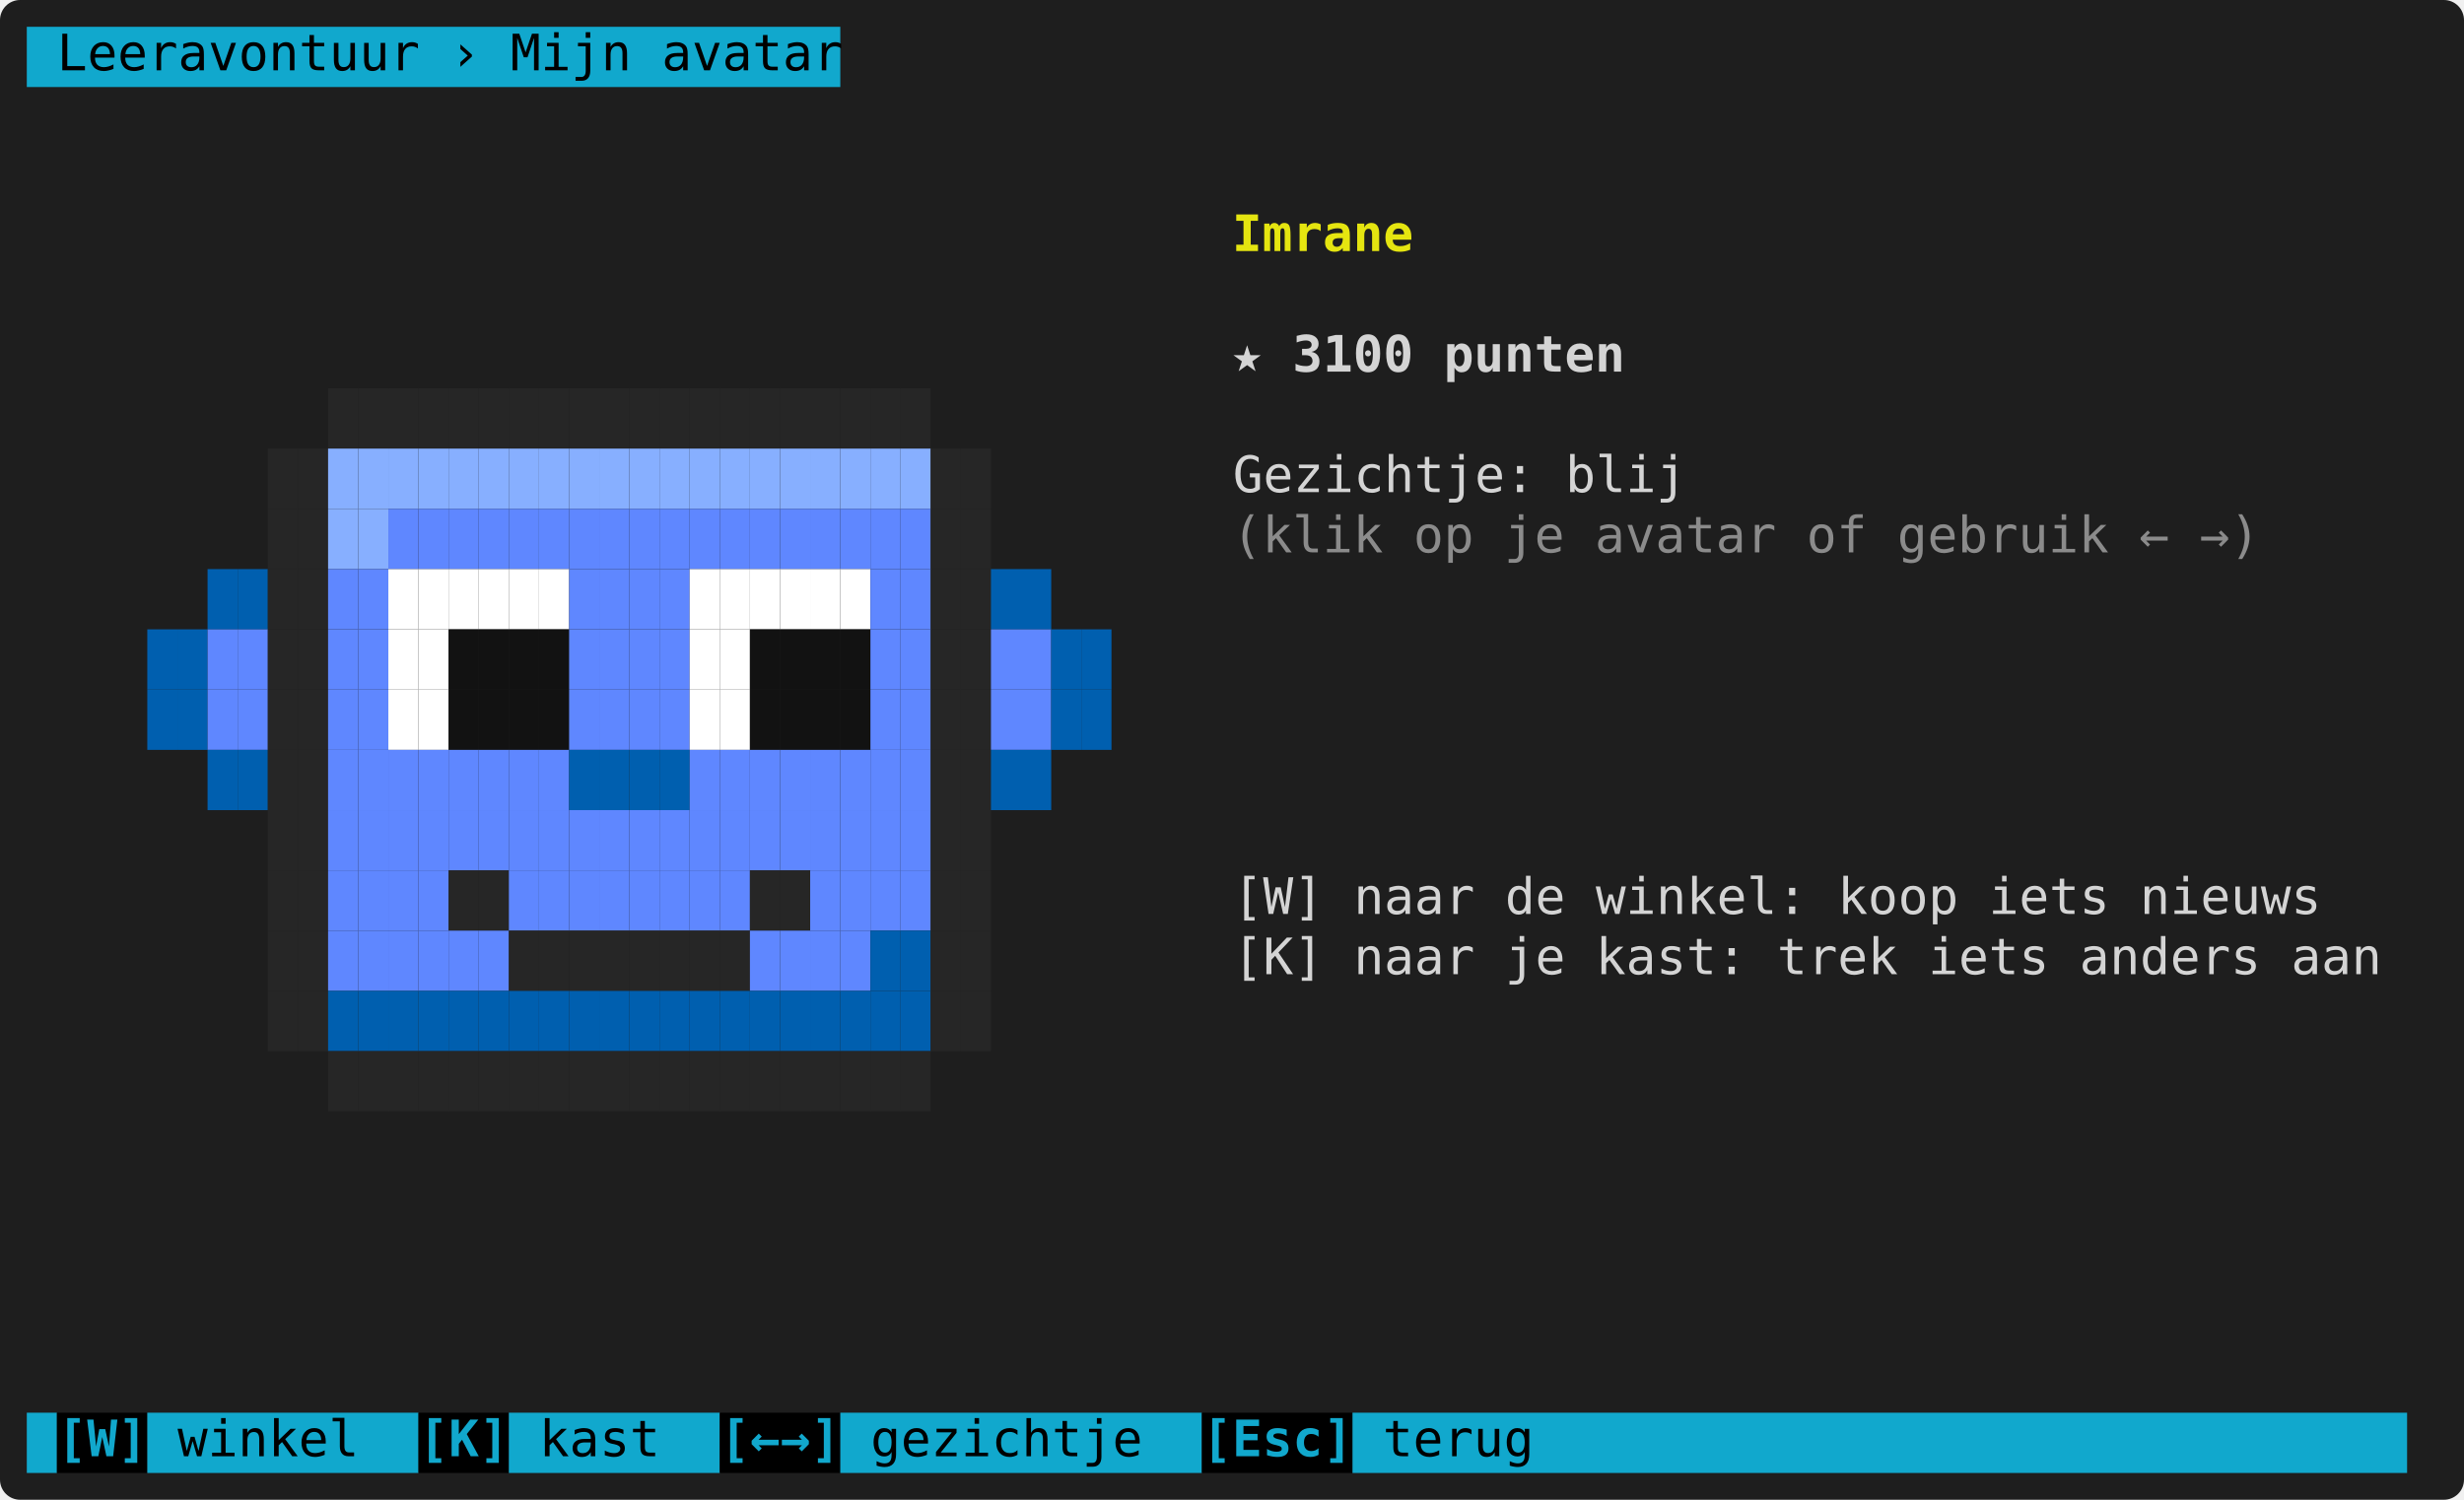
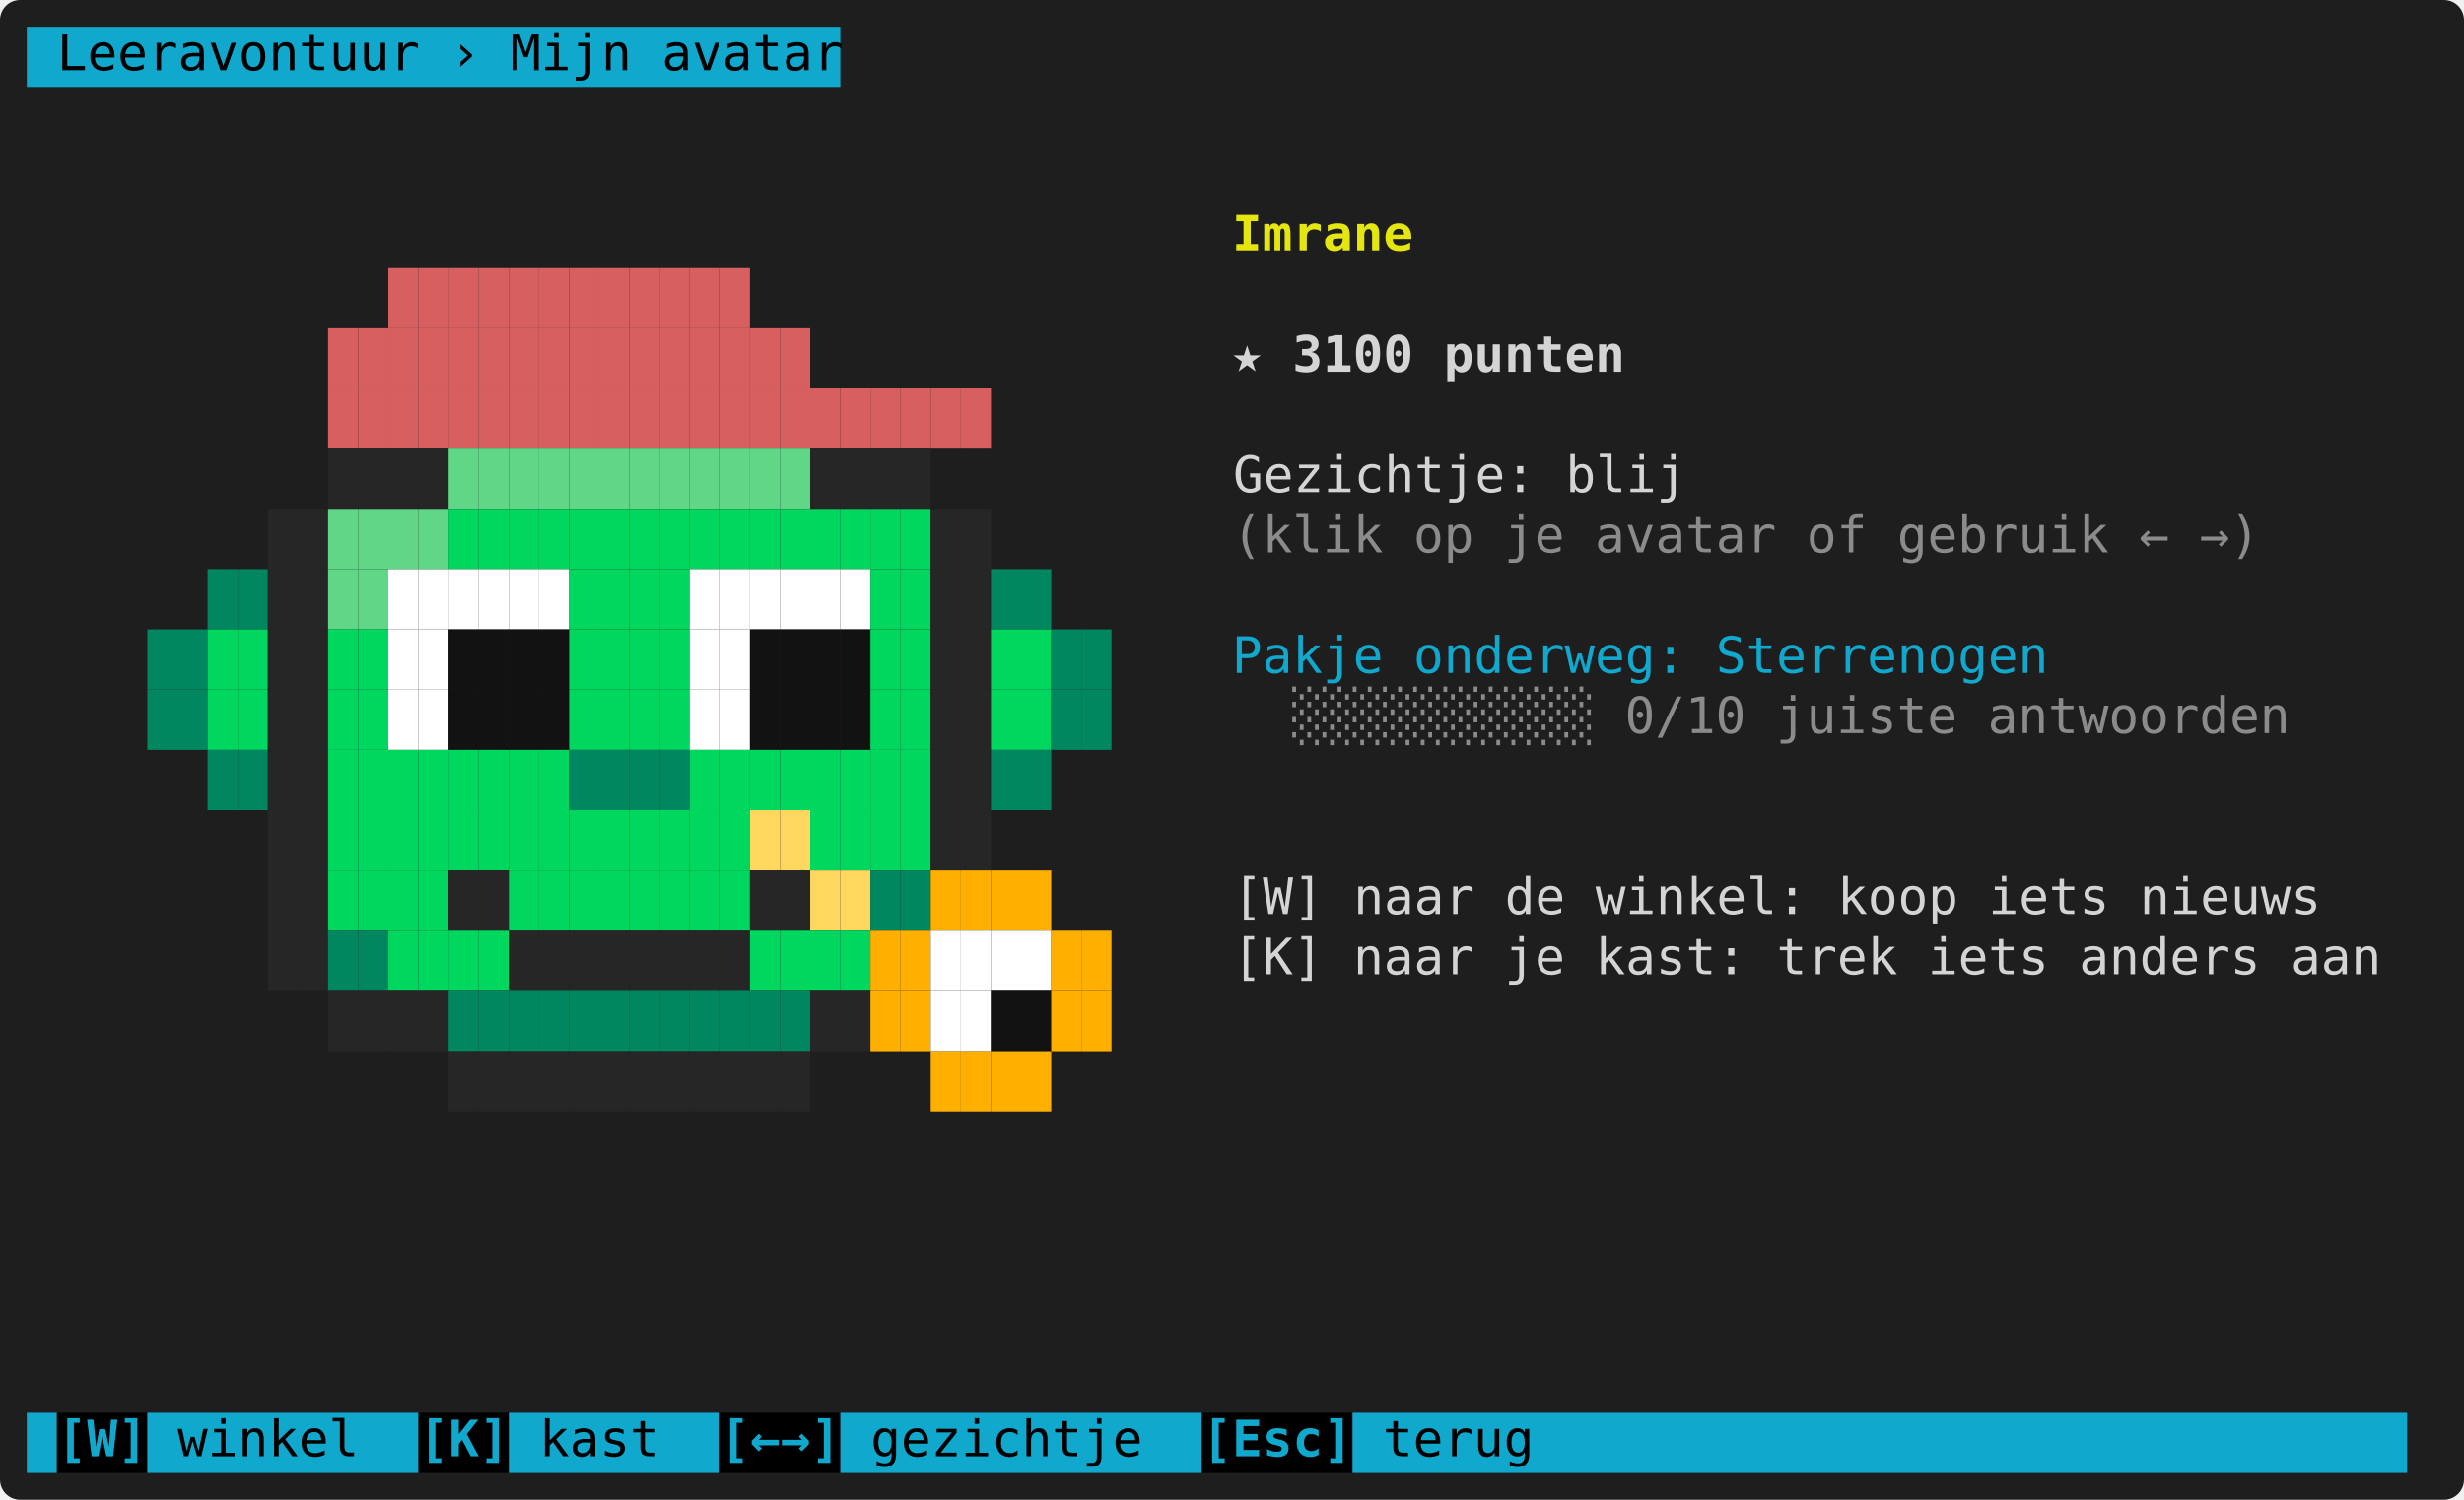
<svg xmlns="http://www.w3.org/2000/svg" width="736" height="448" viewBox="0 0 736 448" role="img" aria-label="Mijn avatar">
  <rect width="736" height="448" rx="6" fill="#1e1e1e" />
  <g font-family="DejaVu Sans Mono, Menlo, Consolas, monospace" font-size="15">
    <rect x="8" y="8" width="243" height="18" fill="#11a8cd" />
    <text x="8" y="21" textLength="243" lengthAdjust="spacingAndGlyphs" xml:space="preserve" fill="#000000"> Leeravontuur › Mijn avatar</text>
    <text x="368" y="75" textLength="54" lengthAdjust="spacingAndGlyphs" xml:space="preserve" fill="#e5e510" font-weight="bold">Imrane</text>
+     <rect x="116" y="80" width="9" height="18" fill="#d75f5f" />
+     <rect x="125" y="80" width="9" height="18" fill="#d75f5f" />
+     <rect x="134" y="80" width="9" height="18" fill="#d75f5f" />
+     <rect x="143" y="80" width="9" height="18" fill="#d75f5f" />
+     <rect x="152" y="80" width="9" height="18" fill="#d75f5f" />
+     <rect x="161" y="80" width="9" height="18" fill="#d75f5f" />
+     <rect x="170" y="80" width="9" height="18" fill="#d75f5f" />
+     <rect x="179" y="80" width="9" height="18" fill="#d75f5f" />
+     <rect x="188" y="80" width="9" height="18" fill="#d75f5f" />
+     <rect x="197" y="80" width="9" height="18" fill="#d75f5f" />
+     <rect x="206" y="80" width="9" height="18" fill="#d75f5f" />
+     <rect x="215" y="80" width="9" height="18" fill="#d75f5f" />
+     <rect x="98" y="98" width="9" height="18" fill="#d75f5f" />
+     <rect x="107" y="98" width="9" height="18" fill="#d75f5f" />
+     <rect x="116" y="98" width="9" height="18" fill="#d75f5f" />
+     <rect x="125" y="98" width="9" height="18" fill="#d75f5f" />
+     <rect x="134" y="98" width="9" height="18" fill="#d75f5f" />
+     <rect x="143" y="98" width="9" height="18" fill="#d75f5f" />
+     <rect x="152" y="98" width="9" height="18" fill="#d75f5f" />
+     <rect x="161" y="98" width="9" height="18" fill="#d75f5f" />
+     <rect x="170" y="98" width="9" height="18" fill="#d75f5f" />
+     <rect x="179" y="98" width="9" height="18" fill="#d75f5f" />
+     <rect x="188" y="98" width="9" height="18" fill="#d75f5f" />
+     <rect x="197" y="98" width="9" height="18" fill="#d75f5f" />
+     <rect x="206" y="98" width="9" height="18" fill="#d75f5f" />
+     <rect x="215" y="98" width="9" height="18" fill="#d75f5f" />
+     <rect x="224" y="98" width="9" height="18" fill="#d75f5f" />
+     <rect x="233" y="98" width="9" height="18" fill="#d75f5f" />
    <text x="368" y="111" textLength="117" lengthAdjust="spacingAndGlyphs" xml:space="preserve" fill="#d4d4d4" font-weight="bold">★ 3100 punten</text>
-     <rect x="98" y="116" width="9" height="18" fill="#262626" />
-     <rect x="107" y="116" width="9" height="18" fill="#262626" />
-     <rect x="116" y="116" width="9" height="18" fill="#262626" />
-     <rect x="125" y="116" width="9" height="18" fill="#262626" />
-     <rect x="134" y="116" width="9" height="18" fill="#262626" />
-     <rect x="143" y="116" width="9" height="18" fill="#262626" />
-     <rect x="152" y="116" width="9" height="18" fill="#262626" />
-     <rect x="161" y="116" width="9" height="18" fill="#262626" />
-     <rect x="170" y="116" width="9" height="18" fill="#262626" />
-     <rect x="179" y="116" width="9" height="18" fill="#262626" />
-     <rect x="188" y="116" width="9" height="18" fill="#262626" />
-     <rect x="197" y="116" width="9" height="18" fill="#262626" />
-     <rect x="206" y="116" width="9" height="18" fill="#262626" />
-     <rect x="215" y="116" width="9" height="18" fill="#262626" />
-     <rect x="224" y="116" width="9" height="18" fill="#262626" />
-     <rect x="233" y="116" width="9" height="18" fill="#262626" />
-     <rect x="242" y="116" width="9" height="18" fill="#262626" />
-     <rect x="251" y="116" width="9" height="18" fill="#262626" />
-     <rect x="260" y="116" width="9" height="18" fill="#262626" />
-     <rect x="269" y="116" width="9" height="18" fill="#262626" />
-     <rect x="80" y="134" width="9" height="18" fill="#262626" />
-     <rect x="89" y="134" width="9" height="18" fill="#262626" />
-     <rect x="98" y="134" width="9" height="18" fill="#87afff" />
-     <rect x="107" y="134" width="9" height="18" fill="#87afff" />
-     <rect x="116" y="134" width="9" height="18" fill="#87afff" />
-     <rect x="125" y="134" width="9" height="18" fill="#87afff" />
-     <rect x="134" y="134" width="9" height="18" fill="#87afff" />
-     <rect x="143" y="134" width="9" height="18" fill="#87afff" />
-     <rect x="152" y="134" width="9" height="18" fill="#87afff" />
-     <rect x="161" y="134" width="9" height="18" fill="#87afff" />
-     <rect x="170" y="134" width="9" height="18" fill="#87afff" />
-     <rect x="179" y="134" width="9" height="18" fill="#87afff" />
-     <rect x="188" y="134" width="9" height="18" fill="#87afff" />
-     <rect x="197" y="134" width="9" height="18" fill="#87afff" />
-     <rect x="206" y="134" width="9" height="18" fill="#87afff" />
-     <rect x="215" y="134" width="9" height="18" fill="#87afff" />
-     <rect x="224" y="134" width="9" height="18" fill="#87afff" />
-     <rect x="233" y="134" width="9" height="18" fill="#87afff" />
-     <rect x="242" y="134" width="9" height="18" fill="#87afff" />
-     <rect x="251" y="134" width="9" height="18" fill="#87afff" />
-     <rect x="260" y="134" width="9" height="18" fill="#87afff" />
-     <rect x="269" y="134" width="9" height="18" fill="#87afff" />
-     <rect x="278" y="134" width="9" height="18" fill="#262626" />
-     <rect x="287" y="134" width="9" height="18" fill="#262626" />
-     <text x="296" y="147" textLength="432" lengthAdjust="spacingAndGlyphs" xml:space="preserve" fill="#d4d4d4">        Gezichtje: blij                         </text>
+     <rect x="98" y="116" width="9" height="18" fill="#d75f5f" />
+     <rect x="107" y="116" width="9" height="18" fill="#d75f5f" />
+     <rect x="116" y="116" width="9" height="18" fill="#d75f5f" />
+     <rect x="125" y="116" width="9" height="18" fill="#d75f5f" />
+     <rect x="134" y="116" width="9" height="18" fill="#d75f5f" />
+     <rect x="143" y="116" width="9" height="18" fill="#d75f5f" />
+     <rect x="152" y="116" width="9" height="18" fill="#d75f5f" />
+     <rect x="161" y="116" width="9" height="18" fill="#d75f5f" />
+     <rect x="170" y="116" width="9" height="18" fill="#d75f5f" />
+     <rect x="179" y="116" width="9" height="18" fill="#d75f5f" />
+     <rect x="188" y="116" width="9" height="18" fill="#d75f5f" />
+     <rect x="197" y="116" width="9" height="18" fill="#d75f5f" />
+     <rect x="206" y="116" width="9" height="18" fill="#d75f5f" />
+     <rect x="215" y="116" width="9" height="18" fill="#d75f5f" />
+     <rect x="224" y="116" width="9" height="18" fill="#d75f5f" />
+     <rect x="233" y="116" width="9" height="18" fill="#d75f5f" />
+     <rect x="242" y="116" width="9" height="18" fill="#d75f5f" />
+     <rect x="251" y="116" width="9" height="18" fill="#d75f5f" />
+     <rect x="260" y="116" width="9" height="18" fill="#d75f5f" />
+     <rect x="269" y="116" width="9" height="18" fill="#d75f5f" />
+     <rect x="278" y="116" width="9" height="18" fill="#d75f5f" />
+     <rect x="287" y="116" width="9" height="18" fill="#d75f5f" />
+     <rect x="98" y="134" width="9" height="18" fill="#262626" />
+     <rect x="107" y="134" width="9" height="18" fill="#262626" />
+     <rect x="116" y="134" width="9" height="18" fill="#262626" />
+     <rect x="125" y="134" width="9" height="18" fill="#262626" />
+     <rect x="134" y="134" width="9" height="18" fill="#5fd787" />
+     <rect x="143" y="134" width="9" height="18" fill="#5fd787" />
+     <rect x="152" y="134" width="9" height="18" fill="#5fd787" />
+     <rect x="161" y="134" width="9" height="18" fill="#5fd787" />
+     <rect x="170" y="134" width="9" height="18" fill="#5fd787" />
+     <rect x="179" y="134" width="9" height="18" fill="#5fd787" />
+     <rect x="188" y="134" width="9" height="18" fill="#5fd787" />
+     <rect x="197" y="134" width="9" height="18" fill="#5fd787" />
+     <rect x="206" y="134" width="9" height="18" fill="#5fd787" />
+     <rect x="215" y="134" width="9" height="18" fill="#5fd787" />
+     <rect x="224" y="134" width="9" height="18" fill="#5fd787" />
+     <rect x="233" y="134" width="9" height="18" fill="#5fd787" />
+     <rect x="242" y="134" width="9" height="18" fill="#262626" />
+     <rect x="251" y="134" width="9" height="18" fill="#262626" />
+     <rect x="260" y="134" width="9" height="18" fill="#262626" />
+     <rect x="269" y="134" width="9" height="18" fill="#262626" />
+     <text x="278" y="147" textLength="450" lengthAdjust="spacingAndGlyphs" xml:space="preserve" fill="#d4d4d4">          Gezichtje: blij                         </text>
    <rect x="80" y="152" width="9" height="18" fill="#262626" />
    <rect x="89" y="152" width="9" height="18" fill="#262626" />
-     <rect x="98" y="152" width="9" height="18" fill="#87afff" />
-     <rect x="107" y="152" width="9" height="18" fill="#87afff" />
-     <rect x="116" y="152" width="9" height="18" fill="#5f87ff" />
-     <rect x="125" y="152" width="9" height="18" fill="#5f87ff" />
-     <rect x="134" y="152" width="9" height="18" fill="#5f87ff" />
-     <rect x="143" y="152" width="9" height="18" fill="#5f87ff" />
-     <rect x="152" y="152" width="9" height="18" fill="#5f87ff" />
-     <rect x="161" y="152" width="9" height="18" fill="#5f87ff" />
-     <rect x="170" y="152" width="9" height="18" fill="#5f87ff" />
-     <rect x="179" y="152" width="9" height="18" fill="#5f87ff" />
-     <rect x="188" y="152" width="9" height="18" fill="#5f87ff" />
-     <rect x="197" y="152" width="9" height="18" fill="#5f87ff" />
-     <rect x="206" y="152" width="9" height="18" fill="#5f87ff" />
-     <rect x="215" y="152" width="9" height="18" fill="#5f87ff" />
-     <rect x="224" y="152" width="9" height="18" fill="#5f87ff" />
-     <rect x="233" y="152" width="9" height="18" fill="#5f87ff" />
-     <rect x="242" y="152" width="9" height="18" fill="#5f87ff" />
-     <rect x="251" y="152" width="9" height="18" fill="#5f87ff" />
-     <rect x="260" y="152" width="9" height="18" fill="#5f87ff" />
-     <rect x="269" y="152" width="9" height="18" fill="#5f87ff" />
+     <rect x="98" y="152" width="9" height="18" fill="#5fd787" />
+     <rect x="107" y="152" width="9" height="18" fill="#5fd787" />
+     <rect x="116" y="152" width="9" height="18" fill="#5fd787" />
+     <rect x="125" y="152" width="9" height="18" fill="#5fd787" />
+     <rect x="134" y="152" width="9" height="18" fill="#00d75f" />
+     <rect x="143" y="152" width="9" height="18" fill="#00d75f" />
+     <rect x="152" y="152" width="9" height="18" fill="#00d75f" />
+     <rect x="161" y="152" width="9" height="18" fill="#00d75f" />
+     <rect x="170" y="152" width="9" height="18" fill="#00d75f" />
+     <rect x="179" y="152" width="9" height="18" fill="#00d75f" />
+     <rect x="188" y="152" width="9" height="18" fill="#00d75f" />
+     <rect x="197" y="152" width="9" height="18" fill="#00d75f" />
+     <rect x="206" y="152" width="9" height="18" fill="#00d75f" />
+     <rect x="215" y="152" width="9" height="18" fill="#00d75f" />
+     <rect x="224" y="152" width="9" height="18" fill="#00d75f" />
+     <rect x="233" y="152" width="9" height="18" fill="#00d75f" />
+     <rect x="242" y="152" width="9" height="18" fill="#00d75f" />
+     <rect x="251" y="152" width="9" height="18" fill="#00d75f" />
+     <rect x="260" y="152" width="9" height="18" fill="#00d75f" />
+     <rect x="269" y="152" width="9" height="18" fill="#00d75f" />
    <rect x="278" y="152" width="9" height="18" fill="#262626" />
    <rect x="287" y="152" width="9" height="18" fill="#262626" />
    <text x="368" y="165" textLength="306" lengthAdjust="spacingAndGlyphs" xml:space="preserve" fill="#d4d4d4" opacity="0.6">(klik op je avatar of gebruik ← →)</text>
-     <rect x="62" y="170" width="9" height="18" fill="#005faf" />
-     <rect x="71" y="170" width="9" height="18" fill="#005faf" />
+     <rect x="62" y="170" width="9" height="18" fill="#00875f" />
+     <rect x="71" y="170" width="9" height="18" fill="#00875f" />
    <rect x="80" y="170" width="9" height="18" fill="#262626" />
    <rect x="89" y="170" width="9" height="18" fill="#262626" />
-     <rect x="98" y="170" width="9" height="18" fill="#5f87ff" />
-     <rect x="107" y="170" width="9" height="18" fill="#5f87ff" />
+     <rect x="98" y="170" width="9" height="18" fill="#5fd787" />
+     <rect x="107" y="170" width="9" height="18" fill="#5fd787" />
    <rect x="116" y="170" width="9" height="18" fill="#ffffff" />
    <rect x="125" y="170" width="9" height="18" fill="#ffffff" />
    <rect x="134" y="170" width="9" height="18" fill="#ffffff" />
    <rect x="143" y="170" width="9" height="18" fill="#ffffff" />
    <rect x="152" y="170" width="9" height="18" fill="#ffffff" />
    <rect x="161" y="170" width="9" height="18" fill="#ffffff" />
-     <rect x="170" y="170" width="9" height="18" fill="#5f87ff" />
-     <rect x="179" y="170" width="9" height="18" fill="#5f87ff" />
-     <rect x="188" y="170" width="9" height="18" fill="#5f87ff" />
-     <rect x="197" y="170" width="9" height="18" fill="#5f87ff" />
+     <rect x="170" y="170" width="9" height="18" fill="#00d75f" />
+     <rect x="179" y="170" width="9" height="18" fill="#00d75f" />
+     <rect x="188" y="170" width="9" height="18" fill="#00d75f" />
+     <rect x="197" y="170" width="9" height="18" fill="#00d75f" />
    <rect x="206" y="170" width="9" height="18" fill="#ffffff" />
    <rect x="215" y="170" width="9" height="18" fill="#ffffff" />
    <rect x="224" y="170" width="9" height="18" fill="#ffffff" />
    <rect x="233" y="170" width="9" height="18" fill="#ffffff" />
    <rect x="242" y="170" width="9" height="18" fill="#ffffff" />
    <rect x="251" y="170" width="9" height="18" fill="#ffffff" />
-     <rect x="260" y="170" width="9" height="18" fill="#5f87ff" />
-     <rect x="269" y="170" width="9" height="18" fill="#5f87ff" />
+     <rect x="260" y="170" width="9" height="18" fill="#00d75f" />
+     <rect x="269" y="170" width="9" height="18" fill="#00d75f" />
    <rect x="278" y="170" width="9" height="18" fill="#262626" />
    <rect x="287" y="170" width="9" height="18" fill="#262626" />
-     <rect x="296" y="170" width="9" height="18" fill="#005faf" />
-     <rect x="305" y="170" width="9" height="18" fill="#005faf" />
-     <rect x="44" y="188" width="9" height="18" fill="#005faf" />
-     <rect x="53" y="188" width="9" height="18" fill="#005faf" />
-     <rect x="62" y="188" width="9" height="18" fill="#5f87ff" />
-     <rect x="71" y="188" width="9" height="18" fill="#5f87ff" />
+     <rect x="296" y="170" width="9" height="18" fill="#00875f" />
+     <rect x="305" y="170" width="9" height="18" fill="#00875f" />
+     <rect x="44" y="188" width="9" height="18" fill="#00875f" />
+     <rect x="53" y="188" width="9" height="18" fill="#00875f" />
+     <rect x="62" y="188" width="9" height="18" fill="#00d75f" />
+     <rect x="71" y="188" width="9" height="18" fill="#00d75f" />
    <rect x="80" y="188" width="9" height="18" fill="#262626" />
    <rect x="89" y="188" width="9" height="18" fill="#262626" />
-     <rect x="98" y="188" width="9" height="18" fill="#5f87ff" />
-     <rect x="107" y="188" width="9" height="18" fill="#5f87ff" />
+     <rect x="98" y="188" width="9" height="18" fill="#00d75f" />
+     <rect x="107" y="188" width="9" height="18" fill="#00d75f" />
    <rect x="116" y="188" width="9" height="18" fill="#ffffff" />
    <rect x="125" y="188" width="9" height="18" fill="#ffffff" />
    <rect x="134" y="188" width="9" height="18" fill="#121212" />
    <rect x="143" y="188" width="9" height="18" fill="#121212" />
    <rect x="152" y="188" width="9" height="18" fill="#121212" />
    <rect x="161" y="188" width="9" height="18" fill="#121212" />
-     <rect x="170" y="188" width="9" height="18" fill="#5f87ff" />
-     <rect x="179" y="188" width="9" height="18" fill="#5f87ff" />
-     <rect x="188" y="188" width="9" height="18" fill="#5f87ff" />
-     <rect x="197" y="188" width="9" height="18" fill="#5f87ff" />
+     <rect x="170" y="188" width="9" height="18" fill="#00d75f" />
+     <rect x="179" y="188" width="9" height="18" fill="#00d75f" />
+     <rect x="188" y="188" width="9" height="18" fill="#00d75f" />
+     <rect x="197" y="188" width="9" height="18" fill="#00d75f" />
    <rect x="206" y="188" width="9" height="18" fill="#ffffff" />
    <rect x="215" y="188" width="9" height="18" fill="#ffffff" />
    <rect x="224" y="188" width="9" height="18" fill="#121212" />
    <rect x="233" y="188" width="9" height="18" fill="#121212" />
    <rect x="242" y="188" width="9" height="18" fill="#121212" />
    <rect x="251" y="188" width="9" height="18" fill="#121212" />
-     <rect x="260" y="188" width="9" height="18" fill="#5f87ff" />
-     <rect x="269" y="188" width="9" height="18" fill="#5f87ff" />
+     <rect x="260" y="188" width="9" height="18" fill="#00d75f" />
+     <rect x="269" y="188" width="9" height="18" fill="#00d75f" />
    <rect x="278" y="188" width="9" height="18" fill="#262626" />
    <rect x="287" y="188" width="9" height="18" fill="#262626" />
-     <rect x="296" y="188" width="9" height="18" fill="#5f87ff" />
-     <rect x="305" y="188" width="9" height="18" fill="#5f87ff" />
-     <rect x="314" y="188" width="9" height="18" fill="#005faf" />
-     <rect x="323" y="188" width="9" height="18" fill="#005faf" />
-     <rect x="44" y="206" width="9" height="18" fill="#005faf" />
-     <rect x="53" y="206" width="9" height="18" fill="#005faf" />
-     <rect x="62" y="206" width="9" height="18" fill="#5f87ff" />
-     <rect x="71" y="206" width="9" height="18" fill="#5f87ff" />
+     <rect x="296" y="188" width="9" height="18" fill="#00d75f" />
+     <rect x="305" y="188" width="9" height="18" fill="#00d75f" />
+     <rect x="314" y="188" width="9" height="18" fill="#00875f" />
+     <rect x="323" y="188" width="9" height="18" fill="#00875f" />
+     <text x="368" y="201" textLength="243" lengthAdjust="spacingAndGlyphs" xml:space="preserve" fill="#11a8cd">Pakje onderweg: Sterrenogen</text>
+     <rect x="44" y="206" width="9" height="18" fill="#00875f" />
+     <rect x="53" y="206" width="9" height="18" fill="#00875f" />
+     <rect x="62" y="206" width="9" height="18" fill="#00d75f" />
+     <rect x="71" y="206" width="9" height="18" fill="#00d75f" />
    <rect x="80" y="206" width="9" height="18" fill="#262626" />
    <rect x="89" y="206" width="9" height="18" fill="#262626" />
-     <rect x="98" y="206" width="9" height="18" fill="#5f87ff" />
-     <rect x="107" y="206" width="9" height="18" fill="#5f87ff" />
+     <rect x="98" y="206" width="9" height="18" fill="#00d75f" />
+     <rect x="107" y="206" width="9" height="18" fill="#00d75f" />
    <rect x="116" y="206" width="9" height="18" fill="#ffffff" />
    <rect x="125" y="206" width="9" height="18" fill="#ffffff" />
    <rect x="134" y="206" width="9" height="18" fill="#121212" />
    <rect x="143" y="206" width="9" height="18" fill="#121212" />
    <rect x="152" y="206" width="9" height="18" fill="#121212" />
    <rect x="161" y="206" width="9" height="18" fill="#121212" />
-     <rect x="170" y="206" width="9" height="18" fill="#5f87ff" />
-     <rect x="179" y="206" width="9" height="18" fill="#5f87ff" />
-     <rect x="188" y="206" width="9" height="18" fill="#5f87ff" />
-     <rect x="197" y="206" width="9" height="18" fill="#5f87ff" />
+     <rect x="170" y="206" width="9" height="18" fill="#00d75f" />
+     <rect x="179" y="206" width="9" height="18" fill="#00d75f" />
+     <rect x="188" y="206" width="9" height="18" fill="#00d75f" />
+     <rect x="197" y="206" width="9" height="18" fill="#00d75f" />
    <rect x="206" y="206" width="9" height="18" fill="#ffffff" />
    <rect x="215" y="206" width="9" height="18" fill="#ffffff" />
    <rect x="224" y="206" width="9" height="18" fill="#121212" />
    <rect x="233" y="206" width="9" height="18" fill="#121212" />
    <rect x="242" y="206" width="9" height="18" fill="#121212" />
    <rect x="251" y="206" width="9" height="18" fill="#121212" />
-     <rect x="260" y="206" width="9" height="18" fill="#5f87ff" />
-     <rect x="269" y="206" width="9" height="18" fill="#5f87ff" />
+     <rect x="260" y="206" width="9" height="18" fill="#00d75f" />
+     <rect x="269" y="206" width="9" height="18" fill="#00d75f" />
    <rect x="278" y="206" width="9" height="18" fill="#262626" />
    <rect x="287" y="206" width="9" height="18" fill="#262626" />
-     <rect x="296" y="206" width="9" height="18" fill="#5f87ff" />
-     <rect x="305" y="206" width="9" height="18" fill="#5f87ff" />
-     <rect x="314" y="206" width="9" height="18" fill="#005faf" />
-     <rect x="323" y="206" width="9" height="18" fill="#005faf" />
-     <rect x="62" y="224" width="9" height="18" fill="#005faf" />
-     <rect x="71" y="224" width="9" height="18" fill="#005faf" />
+     <rect x="296" y="206" width="9" height="18" fill="#00d75f" />
+     <rect x="305" y="206" width="9" height="18" fill="#00d75f" />
+     <rect x="314" y="206" width="9" height="18" fill="#00875f" />
+     <rect x="323" y="206" width="9" height="18" fill="#00875f" />
+     <text x="386" y="219" textLength="297" lengthAdjust="spacingAndGlyphs" xml:space="preserve" fill="#d4d4d4" opacity="0.6">░░░░░░░░░░ 0/10 juiste antwoorden</text>
+     <rect x="62" y="224" width="9" height="18" fill="#00875f" />
+     <rect x="71" y="224" width="9" height="18" fill="#00875f" />
    <rect x="80" y="224" width="9" height="18" fill="#262626" />
    <rect x="89" y="224" width="9" height="18" fill="#262626" />
-     <rect x="98" y="224" width="9" height="18" fill="#5f87ff" />
-     <rect x="107" y="224" width="9" height="18" fill="#5f87ff" />
-     <rect x="116" y="224" width="9" height="18" fill="#5f87ff" />
-     <rect x="125" y="224" width="9" height="18" fill="#5f87ff" />
-     <rect x="134" y="224" width="9" height="18" fill="#5f87ff" />
-     <rect x="143" y="224" width="9" height="18" fill="#5f87ff" />
-     <rect x="152" y="224" width="9" height="18" fill="#5f87ff" />
-     <rect x="161" y="224" width="9" height="18" fill="#5f87ff" />
-     <rect x="170" y="224" width="9" height="18" fill="#005faf" />
-     <rect x="179" y="224" width="9" height="18" fill="#005faf" />
-     <rect x="188" y="224" width="9" height="18" fill="#005faf" />
-     <rect x="197" y="224" width="9" height="18" fill="#005faf" />
-     <rect x="206" y="224" width="9" height="18" fill="#5f87ff" />
-     <rect x="215" y="224" width="9" height="18" fill="#5f87ff" />
-     <rect x="224" y="224" width="9" height="18" fill="#5f87ff" />
-     <rect x="233" y="224" width="9" height="18" fill="#5f87ff" />
-     <rect x="242" y="224" width="9" height="18" fill="#5f87ff" />
-     <rect x="251" y="224" width="9" height="18" fill="#5f87ff" />
-     <rect x="260" y="224" width="9" height="18" fill="#5f87ff" />
-     <rect x="269" y="224" width="9" height="18" fill="#5f87ff" />
+     <rect x="98" y="224" width="9" height="18" fill="#00d75f" />
+     <rect x="107" y="224" width="9" height="18" fill="#00d75f" />
+     <rect x="116" y="224" width="9" height="18" fill="#00d75f" />
+     <rect x="125" y="224" width="9" height="18" fill="#00d75f" />
+     <rect x="134" y="224" width="9" height="18" fill="#00d75f" />
+     <rect x="143" y="224" width="9" height="18" fill="#00d75f" />
+     <rect x="152" y="224" width="9" height="18" fill="#00d75f" />
+     <rect x="161" y="224" width="9" height="18" fill="#00d75f" />
+     <rect x="170" y="224" width="9" height="18" fill="#00875f" />
+     <rect x="179" y="224" width="9" height="18" fill="#00875f" />
+     <rect x="188" y="224" width="9" height="18" fill="#00875f" />
+     <rect x="197" y="224" width="9" height="18" fill="#00875f" />
+     <rect x="206" y="224" width="9" height="18" fill="#00d75f" />
+     <rect x="215" y="224" width="9" height="18" fill="#00d75f" />
+     <rect x="224" y="224" width="9" height="18" fill="#00d75f" />
+     <rect x="233" y="224" width="9" height="18" fill="#00d75f" />
+     <rect x="242" y="224" width="9" height="18" fill="#00d75f" />
+     <rect x="251" y="224" width="9" height="18" fill="#00d75f" />
+     <rect x="260" y="224" width="9" height="18" fill="#00d75f" />
+     <rect x="269" y="224" width="9" height="18" fill="#00d75f" />
    <rect x="278" y="224" width="9" height="18" fill="#262626" />
    <rect x="287" y="224" width="9" height="18" fill="#262626" />
-     <rect x="296" y="224" width="9" height="18" fill="#005faf" />
-     <rect x="305" y="224" width="9" height="18" fill="#005faf" />
+     <rect x="296" y="224" width="9" height="18" fill="#00875f" />
+     <rect x="305" y="224" width="9" height="18" fill="#00875f" />
    <rect x="80" y="242" width="9" height="18" fill="#262626" />
    <rect x="89" y="242" width="9" height="18" fill="#262626" />
-     <rect x="98" y="242" width="9" height="18" fill="#5f87ff" />
-     <rect x="107" y="242" width="9" height="18" fill="#5f87ff" />
-     <rect x="116" y="242" width="9" height="18" fill="#5f87ff" />
-     <rect x="125" y="242" width="9" height="18" fill="#5f87ff" />
-     <rect x="134" y="242" width="9" height="18" fill="#5f87ff" />
-     <rect x="143" y="242" width="9" height="18" fill="#5f87ff" />
-     <rect x="152" y="242" width="9" height="18" fill="#5f87ff" />
-     <rect x="161" y="242" width="9" height="18" fill="#5f87ff" />
-     <rect x="170" y="242" width="9" height="18" fill="#5f87ff" />
-     <rect x="179" y="242" width="9" height="18" fill="#5f87ff" />
-     <rect x="188" y="242" width="9" height="18" fill="#5f87ff" />
-     <rect x="197" y="242" width="9" height="18" fill="#5f87ff" />
-     <rect x="206" y="242" width="9" height="18" fill="#5f87ff" />
-     <rect x="215" y="242" width="9" height="18" fill="#5f87ff" />
-     <rect x="224" y="242" width="9" height="18" fill="#5f87ff" />
-     <rect x="233" y="242" width="9" height="18" fill="#5f87ff" />
-     <rect x="242" y="242" width="9" height="18" fill="#5f87ff" />
-     <rect x="251" y="242" width="9" height="18" fill="#5f87ff" />
-     <rect x="260" y="242" width="9" height="18" fill="#5f87ff" />
-     <rect x="269" y="242" width="9" height="18" fill="#5f87ff" />
+     <rect x="98" y="242" width="9" height="18" fill="#00d75f" />
+     <rect x="107" y="242" width="9" height="18" fill="#00d75f" />
+     <rect x="116" y="242" width="9" height="18" fill="#00d75f" />
+     <rect x="125" y="242" width="9" height="18" fill="#00d75f" />
+     <rect x="134" y="242" width="9" height="18" fill="#00d75f" />
+     <rect x="143" y="242" width="9" height="18" fill="#00d75f" />
+     <rect x="152" y="242" width="9" height="18" fill="#00d75f" />
+     <rect x="161" y="242" width="9" height="18" fill="#00d75f" />
+     <rect x="170" y="242" width="9" height="18" fill="#00d75f" />
+     <rect x="179" y="242" width="9" height="18" fill="#00d75f" />
+     <rect x="188" y="242" width="9" height="18" fill="#00d75f" />
+     <rect x="197" y="242" width="9" height="18" fill="#00d75f" />
+     <rect x="206" y="242" width="9" height="18" fill="#00d75f" />
+     <rect x="215" y="242" width="9" height="18" fill="#00d75f" />
+     <rect x="224" y="242" width="9" height="18" fill="#ffd75f" />
+     <rect x="233" y="242" width="9" height="18" fill="#ffd75f" />
+     <rect x="242" y="242" width="9" height="18" fill="#00d75f" />
+     <rect x="251" y="242" width="9" height="18" fill="#00d75f" />
+     <rect x="260" y="242" width="9" height="18" fill="#00d75f" />
+     <rect x="269" y="242" width="9" height="18" fill="#00d75f" />
    <rect x="278" y="242" width="9" height="18" fill="#262626" />
    <rect x="287" y="242" width="9" height="18" fill="#262626" />
    <rect x="80" y="260" width="9" height="18" fill="#262626" />
    <rect x="89" y="260" width="9" height="18" fill="#262626" />
-     <rect x="98" y="260" width="9" height="18" fill="#5f87ff" />
-     <rect x="107" y="260" width="9" height="18" fill="#5f87ff" />
-     <rect x="116" y="260" width="9" height="18" fill="#5f87ff" />
-     <rect x="125" y="260" width="9" height="18" fill="#5f87ff" />
+     <rect x="98" y="260" width="9" height="18" fill="#00d75f" />
+     <rect x="107" y="260" width="9" height="18" fill="#00d75f" />
+     <rect x="116" y="260" width="9" height="18" fill="#00d75f" />
+     <rect x="125" y="260" width="9" height="18" fill="#00d75f" />
    <rect x="134" y="260" width="9" height="18" fill="#262626" />
    <rect x="143" y="260" width="9" height="18" fill="#262626" />
-     <rect x="152" y="260" width="9" height="18" fill="#5f87ff" />
-     <rect x="161" y="260" width="9" height="18" fill="#5f87ff" />
-     <rect x="170" y="260" width="9" height="18" fill="#5f87ff" />
-     <rect x="179" y="260" width="9" height="18" fill="#5f87ff" />
-     <rect x="188" y="260" width="9" height="18" fill="#5f87ff" />
-     <rect x="197" y="260" width="9" height="18" fill="#5f87ff" />
-     <rect x="206" y="260" width="9" height="18" fill="#5f87ff" />
-     <rect x="215" y="260" width="9" height="18" fill="#5f87ff" />
+     <rect x="152" y="260" width="9" height="18" fill="#00d75f" />
+     <rect x="161" y="260" width="9" height="18" fill="#00d75f" />
+     <rect x="170" y="260" width="9" height="18" fill="#00d75f" />
+     <rect x="179" y="260" width="9" height="18" fill="#00d75f" />
+     <rect x="188" y="260" width="9" height="18" fill="#00d75f" />
+     <rect x="197" y="260" width="9" height="18" fill="#00d75f" />
+     <rect x="206" y="260" width="9" height="18" fill="#00d75f" />
+     <rect x="215" y="260" width="9" height="18" fill="#00d75f" />
    <rect x="224" y="260" width="9" height="18" fill="#262626" />
    <rect x="233" y="260" width="9" height="18" fill="#262626" />
-     <rect x="242" y="260" width="9" height="18" fill="#5f87ff" />
-     <rect x="251" y="260" width="9" height="18" fill="#5f87ff" />
-     <rect x="260" y="260" width="9" height="18" fill="#5f87ff" />
-     <rect x="269" y="260" width="9" height="18" fill="#5f87ff" />
-     <rect x="278" y="260" width="9" height="18" fill="#262626" />
-     <rect x="287" y="260" width="9" height="18" fill="#262626" />
-     <text x="296" y="273" textLength="432" lengthAdjust="spacingAndGlyphs" xml:space="preserve" fill="#d4d4d4">        [W] naar de winkel: koop iets nieuws    </text>
+     <rect x="242" y="260" width="9" height="18" fill="#ffd75f" />
+     <rect x="251" y="260" width="9" height="18" fill="#ffd75f" />
+     <rect x="260" y="260" width="9" height="18" fill="#00875f" />
+     <rect x="269" y="260" width="9" height="18" fill="#00875f" />
+     <rect x="278" y="260" width="9" height="18" fill="#ffaf00" />
+     <rect x="287" y="260" width="9" height="18" fill="#ffaf00" />
+     <rect x="296" y="260" width="9" height="18" fill="#ffaf00" />
+     <rect x="305" y="260" width="9" height="18" fill="#ffaf00" />
+     <text x="314" y="273" textLength="414" lengthAdjust="spacingAndGlyphs" xml:space="preserve" fill="#d4d4d4">      [W] naar de winkel: koop iets nieuws    </text>
    <rect x="80" y="278" width="9" height="18" fill="#262626" />
    <rect x="89" y="278" width="9" height="18" fill="#262626" />
-     <rect x="98" y="278" width="9" height="18" fill="#5f87ff" />
-     <rect x="107" y="278" width="9" height="18" fill="#5f87ff" />
-     <rect x="116" y="278" width="9" height="18" fill="#5f87ff" />
-     <rect x="125" y="278" width="9" height="18" fill="#5f87ff" />
-     <rect x="134" y="278" width="9" height="18" fill="#5f87ff" />
-     <rect x="143" y="278" width="9" height="18" fill="#5f87ff" />
+     <rect x="98" y="278" width="9" height="18" fill="#00875f" />
+     <rect x="107" y="278" width="9" height="18" fill="#00875f" />
+     <rect x="116" y="278" width="9" height="18" fill="#00d75f" />
+     <rect x="125" y="278" width="9" height="18" fill="#00d75f" />
+     <rect x="134" y="278" width="9" height="18" fill="#00d75f" />
+     <rect x="143" y="278" width="9" height="18" fill="#00d75f" />
    <rect x="152" y="278" width="9" height="18" fill="#262626" />
    <rect x="161" y="278" width="9" height="18" fill="#262626" />
    <rect x="170" y="278" width="9" height="18" fill="#262626" />
    <rect x="179" y="278" width="9" height="18" fill="#262626" />
    <rect x="188" y="278" width="9" height="18" fill="#262626" />
    <rect x="197" y="278" width="9" height="18" fill="#262626" />
    <rect x="206" y="278" width="9" height="18" fill="#262626" />
    <rect x="215" y="278" width="9" height="18" fill="#262626" />
-     <rect x="224" y="278" width="9" height="18" fill="#5f87ff" />
-     <rect x="233" y="278" width="9" height="18" fill="#5f87ff" />
-     <rect x="242" y="278" width="9" height="18" fill="#5f87ff" />
-     <rect x="251" y="278" width="9" height="18" fill="#5f87ff" />
-     <rect x="260" y="278" width="9" height="18" fill="#005faf" />
-     <rect x="269" y="278" width="9" height="18" fill="#005faf" />
-     <rect x="278" y="278" width="9" height="18" fill="#262626" />
-     <rect x="287" y="278" width="9" height="18" fill="#262626" />
-     <text x="296" y="291" textLength="432" lengthAdjust="spacingAndGlyphs" xml:space="preserve" fill="#d4d4d4">        [K] naar je kast: trek iets anders aan  </text>
-     <rect x="80" y="296" width="9" height="18" fill="#262626" />
-     <rect x="89" y="296" width="9" height="18" fill="#262626" />
-     <rect x="98" y="296" width="9" height="18" fill="#005faf" />
-     <rect x="107" y="296" width="9" height="18" fill="#005faf" />
-     <rect x="116" y="296" width="9" height="18" fill="#005faf" />
-     <rect x="125" y="296" width="9" height="18" fill="#005faf" />
-     <rect x="134" y="296" width="9" height="18" fill="#005faf" />
-     <rect x="143" y="296" width="9" height="18" fill="#005faf" />
-     <rect x="152" y="296" width="9" height="18" fill="#005faf" />
-     <rect x="161" y="296" width="9" height="18" fill="#005faf" />
-     <rect x="170" y="296" width="9" height="18" fill="#005faf" />
-     <rect x="179" y="296" width="9" height="18" fill="#005faf" />
-     <rect x="188" y="296" width="9" height="18" fill="#005faf" />
-     <rect x="197" y="296" width="9" height="18" fill="#005faf" />
-     <rect x="206" y="296" width="9" height="18" fill="#005faf" />
-     <rect x="215" y="296" width="9" height="18" fill="#005faf" />
-     <rect x="224" y="296" width="9" height="18" fill="#005faf" />
-     <rect x="233" y="296" width="9" height="18" fill="#005faf" />
-     <rect x="242" y="296" width="9" height="18" fill="#005faf" />
-     <rect x="251" y="296" width="9" height="18" fill="#005faf" />
-     <rect x="260" y="296" width="9" height="18" fill="#005faf" />
-     <rect x="269" y="296" width="9" height="18" fill="#005faf" />
-     <rect x="278" y="296" width="9" height="18" fill="#262626" />
-     <rect x="287" y="296" width="9" height="18" fill="#262626" />
-     <rect x="98" y="314" width="9" height="18" fill="#262626" />
-     <rect x="107" y="314" width="9" height="18" fill="#262626" />
-     <rect x="116" y="314" width="9" height="18" fill="#262626" />
-     <rect x="125" y="314" width="9" height="18" fill="#262626" />
+     <rect x="224" y="278" width="9" height="18" fill="#00d75f" />
+     <rect x="233" y="278" width="9" height="18" fill="#00d75f" />
+     <rect x="242" y="278" width="9" height="18" fill="#00d75f" />
+     <rect x="251" y="278" width="9" height="18" fill="#00d75f" />
+     <rect x="260" y="278" width="9" height="18" fill="#ffaf00" />
+     <rect x="269" y="278" width="9" height="18" fill="#ffaf00" />
+     <rect x="278" y="278" width="9" height="18" fill="#ffffff" />
+     <rect x="287" y="278" width="9" height="18" fill="#ffffff" />
+     <rect x="296" y="278" width="9" height="18" fill="#ffffff" />
+     <rect x="305" y="278" width="9" height="18" fill="#ffffff" />
+     <rect x="314" y="278" width="9" height="18" fill="#ffaf00" />
+     <rect x="323" y="278" width="9" height="18" fill="#ffaf00" />
+     <text x="332" y="291" textLength="396" lengthAdjust="spacingAndGlyphs" xml:space="preserve" fill="#d4d4d4">    [K] naar je kast: trek iets anders aan  </text>
+     <rect x="98" y="296" width="9" height="18" fill="#262626" />
+     <rect x="107" y="296" width="9" height="18" fill="#262626" />
+     <rect x="116" y="296" width="9" height="18" fill="#262626" />
+     <rect x="125" y="296" width="9" height="18" fill="#262626" />
+     <rect x="134" y="296" width="9" height="18" fill="#00875f" />
+     <rect x="143" y="296" width="9" height="18" fill="#00875f" />
+     <rect x="152" y="296" width="9" height="18" fill="#00875f" />
+     <rect x="161" y="296" width="9" height="18" fill="#00875f" />
+     <rect x="170" y="296" width="9" height="18" fill="#00875f" />
+     <rect x="179" y="296" width="9" height="18" fill="#00875f" />
+     <rect x="188" y="296" width="9" height="18" fill="#00875f" />
+     <rect x="197" y="296" width="9" height="18" fill="#00875f" />
+     <rect x="206" y="296" width="9" height="18" fill="#00875f" />
+     <rect x="215" y="296" width="9" height="18" fill="#00875f" />
+     <rect x="224" y="296" width="9" height="18" fill="#00875f" />
+     <rect x="233" y="296" width="9" height="18" fill="#00875f" />
+     <rect x="242" y="296" width="9" height="18" fill="#262626" />
+     <rect x="251" y="296" width="9" height="18" fill="#262626" />
+     <rect x="260" y="296" width="9" height="18" fill="#ffaf00" />
+     <rect x="269" y="296" width="9" height="18" fill="#ffaf00" />
+     <rect x="278" y="296" width="9" height="18" fill="#ffffff" />
+     <rect x="287" y="296" width="9" height="18" fill="#ffffff" />
+     <rect x="296" y="296" width="9" height="18" fill="#121212" />
+     <rect x="305" y="296" width="9" height="18" fill="#121212" />
+     <rect x="314" y="296" width="9" height="18" fill="#ffaf00" />
+     <rect x="323" y="296" width="9" height="18" fill="#ffaf00" />
    <rect x="134" y="314" width="9" height="18" fill="#262626" />
    <rect x="143" y="314" width="9" height="18" fill="#262626" />
    <rect x="152" y="314" width="9" height="18" fill="#262626" />
    <rect x="161" y="314" width="9" height="18" fill="#262626" />
    <rect x="170" y="314" width="9" height="18" fill="#262626" />
    <rect x="179" y="314" width="9" height="18" fill="#262626" />
    <rect x="188" y="314" width="9" height="18" fill="#262626" />
    <rect x="197" y="314" width="9" height="18" fill="#262626" />
    <rect x="206" y="314" width="9" height="18" fill="#262626" />
    <rect x="215" y="314" width="9" height="18" fill="#262626" />
    <rect x="224" y="314" width="9" height="18" fill="#262626" />
    <rect x="233" y="314" width="9" height="18" fill="#262626" />
-     <rect x="242" y="314" width="9" height="18" fill="#262626" />
-     <rect x="251" y="314" width="9" height="18" fill="#262626" />
-     <rect x="260" y="314" width="9" height="18" fill="#262626" />
-     <rect x="269" y="314" width="9" height="18" fill="#262626" />
+     <rect x="278" y="314" width="9" height="18" fill="#ffaf00" />
+     <rect x="287" y="314" width="9" height="18" fill="#ffaf00" />
+     <rect x="296" y="314" width="9" height="18" fill="#ffaf00" />
+     <rect x="305" y="314" width="9" height="18" fill="#ffaf00" />
    <rect x="8" y="422" width="9" height="18" fill="#11a8cd" />
    <rect x="17" y="422" width="27" height="18" fill="#000000" />
    <rect x="44" y="422" width="81" height="18" fill="#11a8cd" />
    <rect x="125" y="422" width="27" height="18" fill="#000000" />
    <rect x="152" y="422" width="63" height="18" fill="#11a8cd" />
    <rect x="215" y="422" width="36" height="18" fill="#000000" />
    <rect x="251" y="422" width="108" height="18" fill="#11a8cd" />
    <rect x="359" y="422" width="45" height="18" fill="#000000" />
    <rect x="404" y="422" width="315" height="18" fill="#11a8cd" />
    <text x="17" y="435" textLength="27" lengthAdjust="spacingAndGlyphs" xml:space="preserve" fill="#11a8cd" font-weight="bold">[W]</text>
    <text x="44" y="435" textLength="81" lengthAdjust="spacingAndGlyphs" xml:space="preserve" fill="#000000"> winkel  </text>
    <text x="125" y="435" textLength="27" lengthAdjust="spacingAndGlyphs" xml:space="preserve" fill="#11a8cd" font-weight="bold">[K]</text>
    <text x="152" y="435" textLength="63" lengthAdjust="spacingAndGlyphs" xml:space="preserve" fill="#000000"> kast  </text>
    <text x="215" y="435" textLength="36" lengthAdjust="spacingAndGlyphs" xml:space="preserve" fill="#11a8cd" font-weight="bold">[←→]</text>
    <text x="251" y="435" textLength="108" lengthAdjust="spacingAndGlyphs" xml:space="preserve" fill="#000000"> gezichtje  </text>
    <text x="359" y="435" textLength="45" lengthAdjust="spacingAndGlyphs" xml:space="preserve" fill="#11a8cd" font-weight="bold">[Esc]</text>
    <text x="404" y="435" textLength="315" lengthAdjust="spacingAndGlyphs" xml:space="preserve" fill="#000000"> terug                             </text>
  </g>
</svg>
